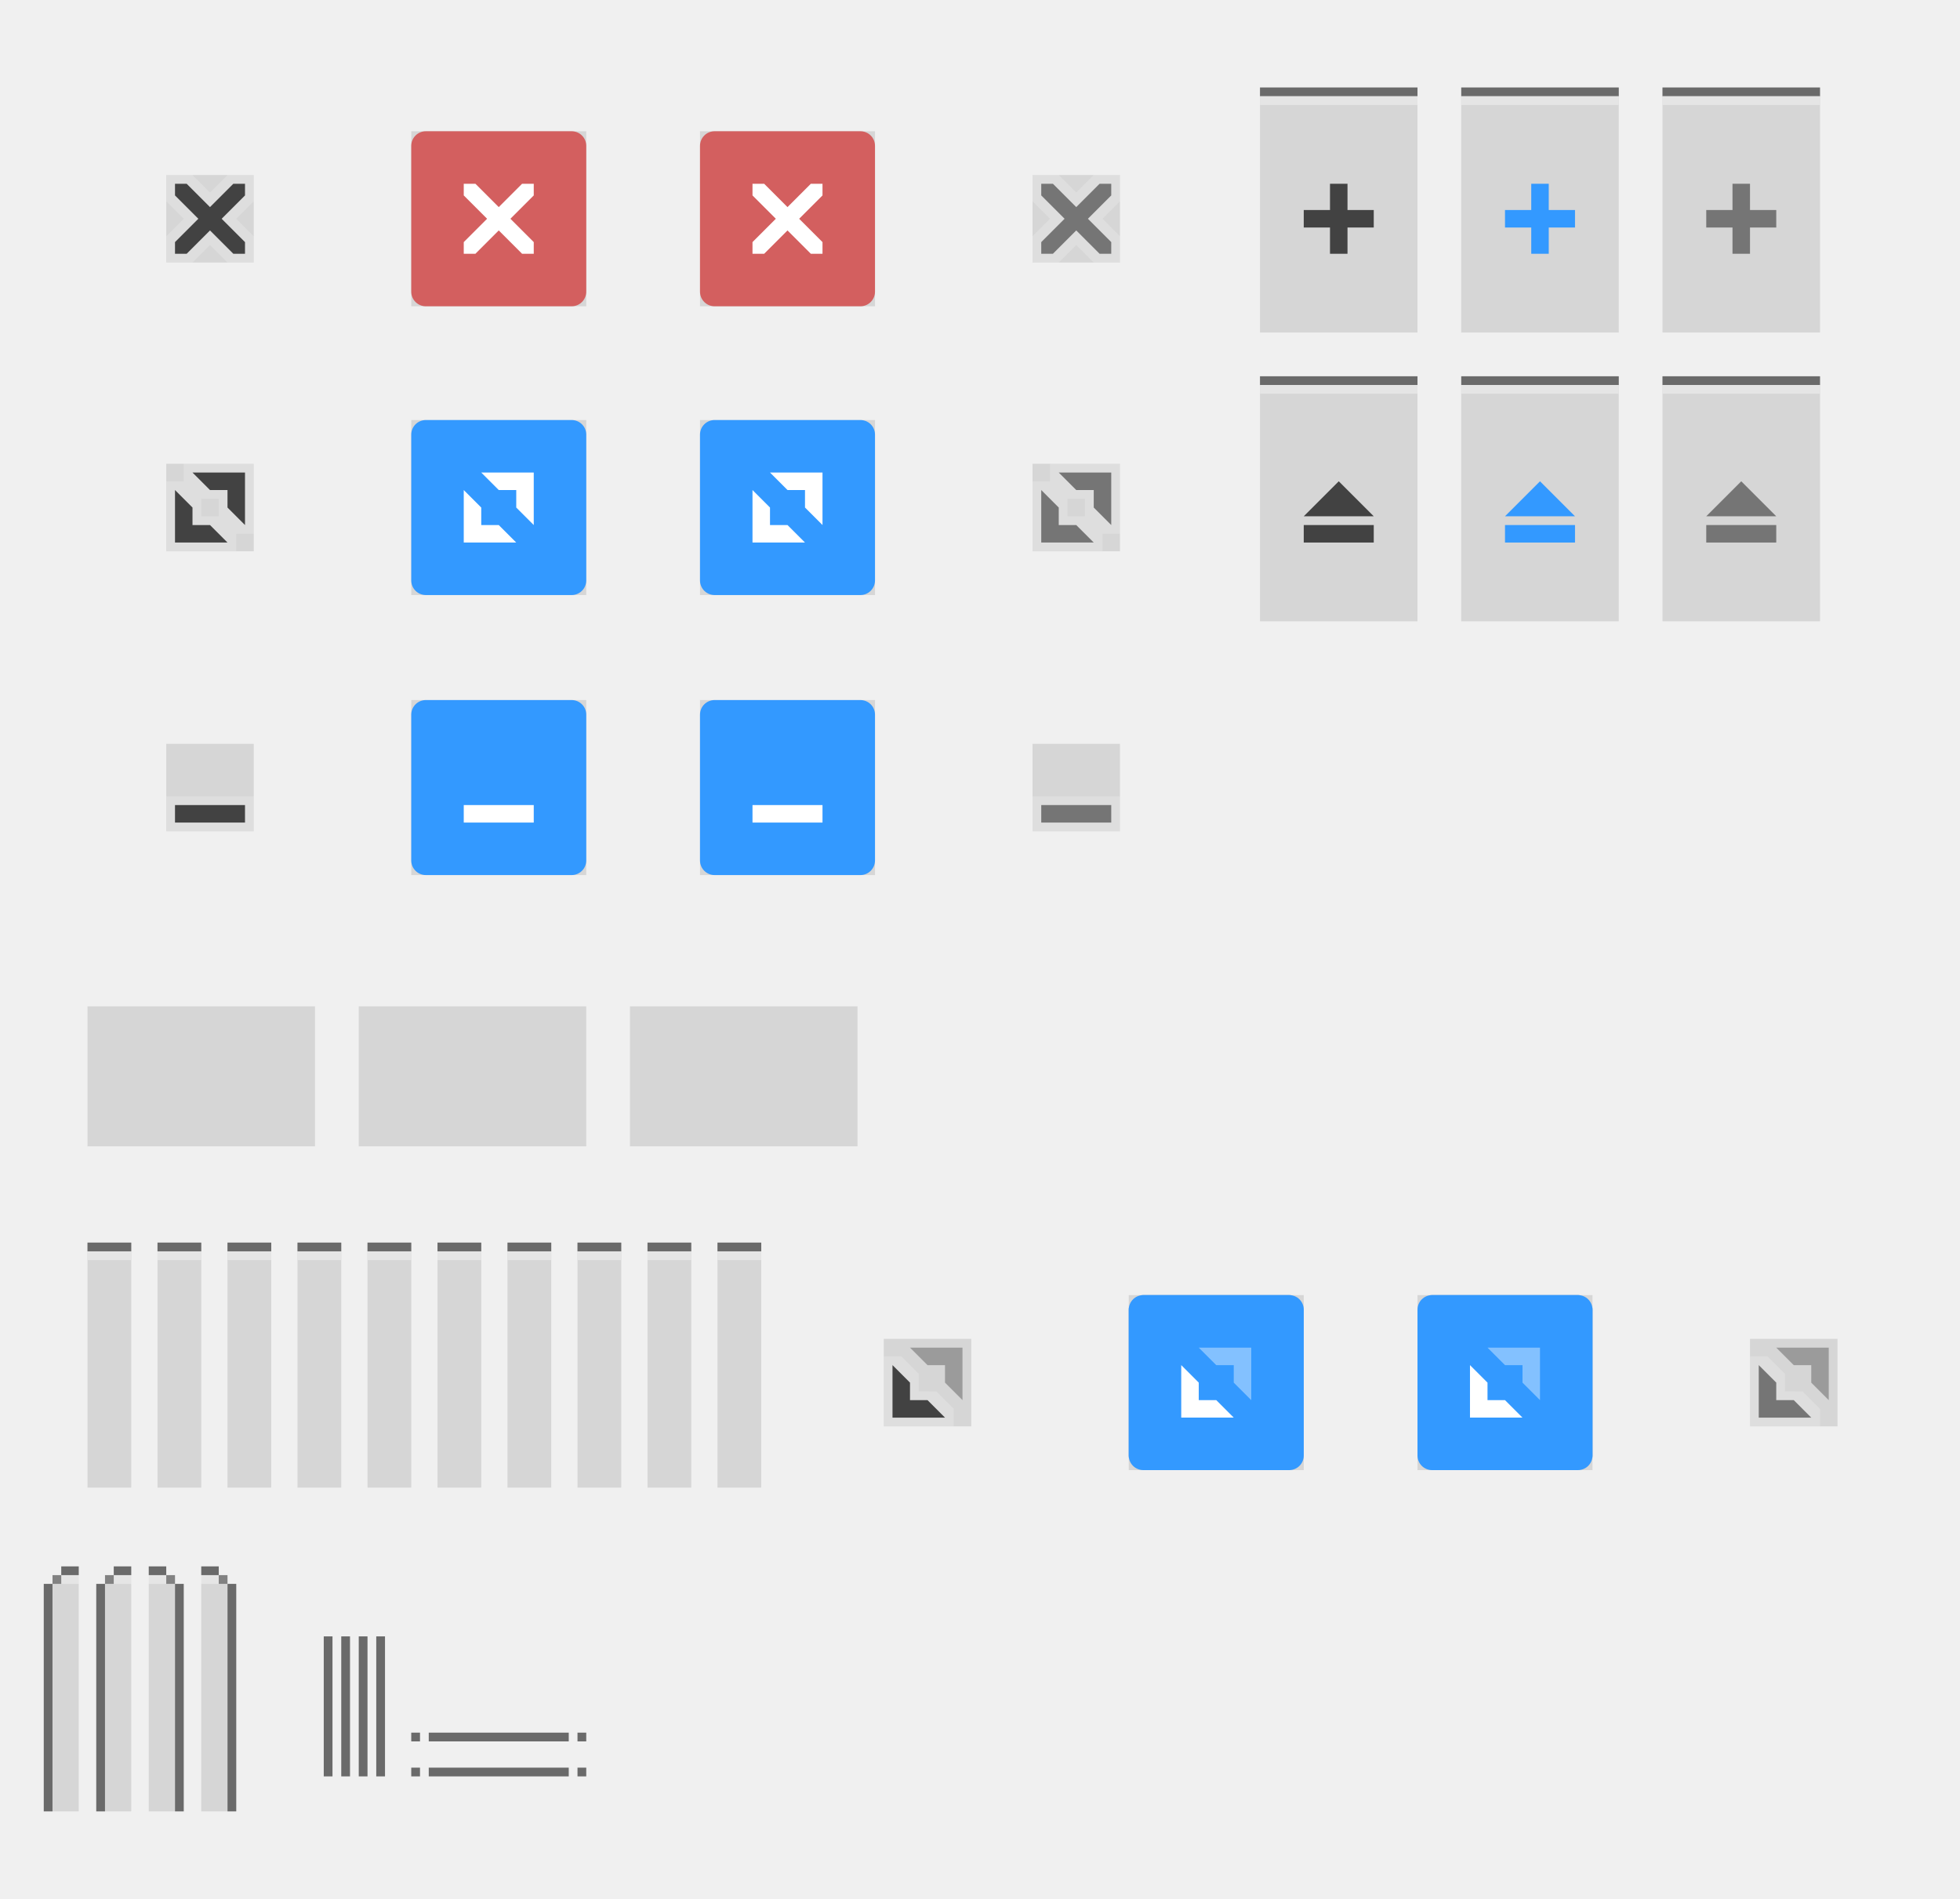
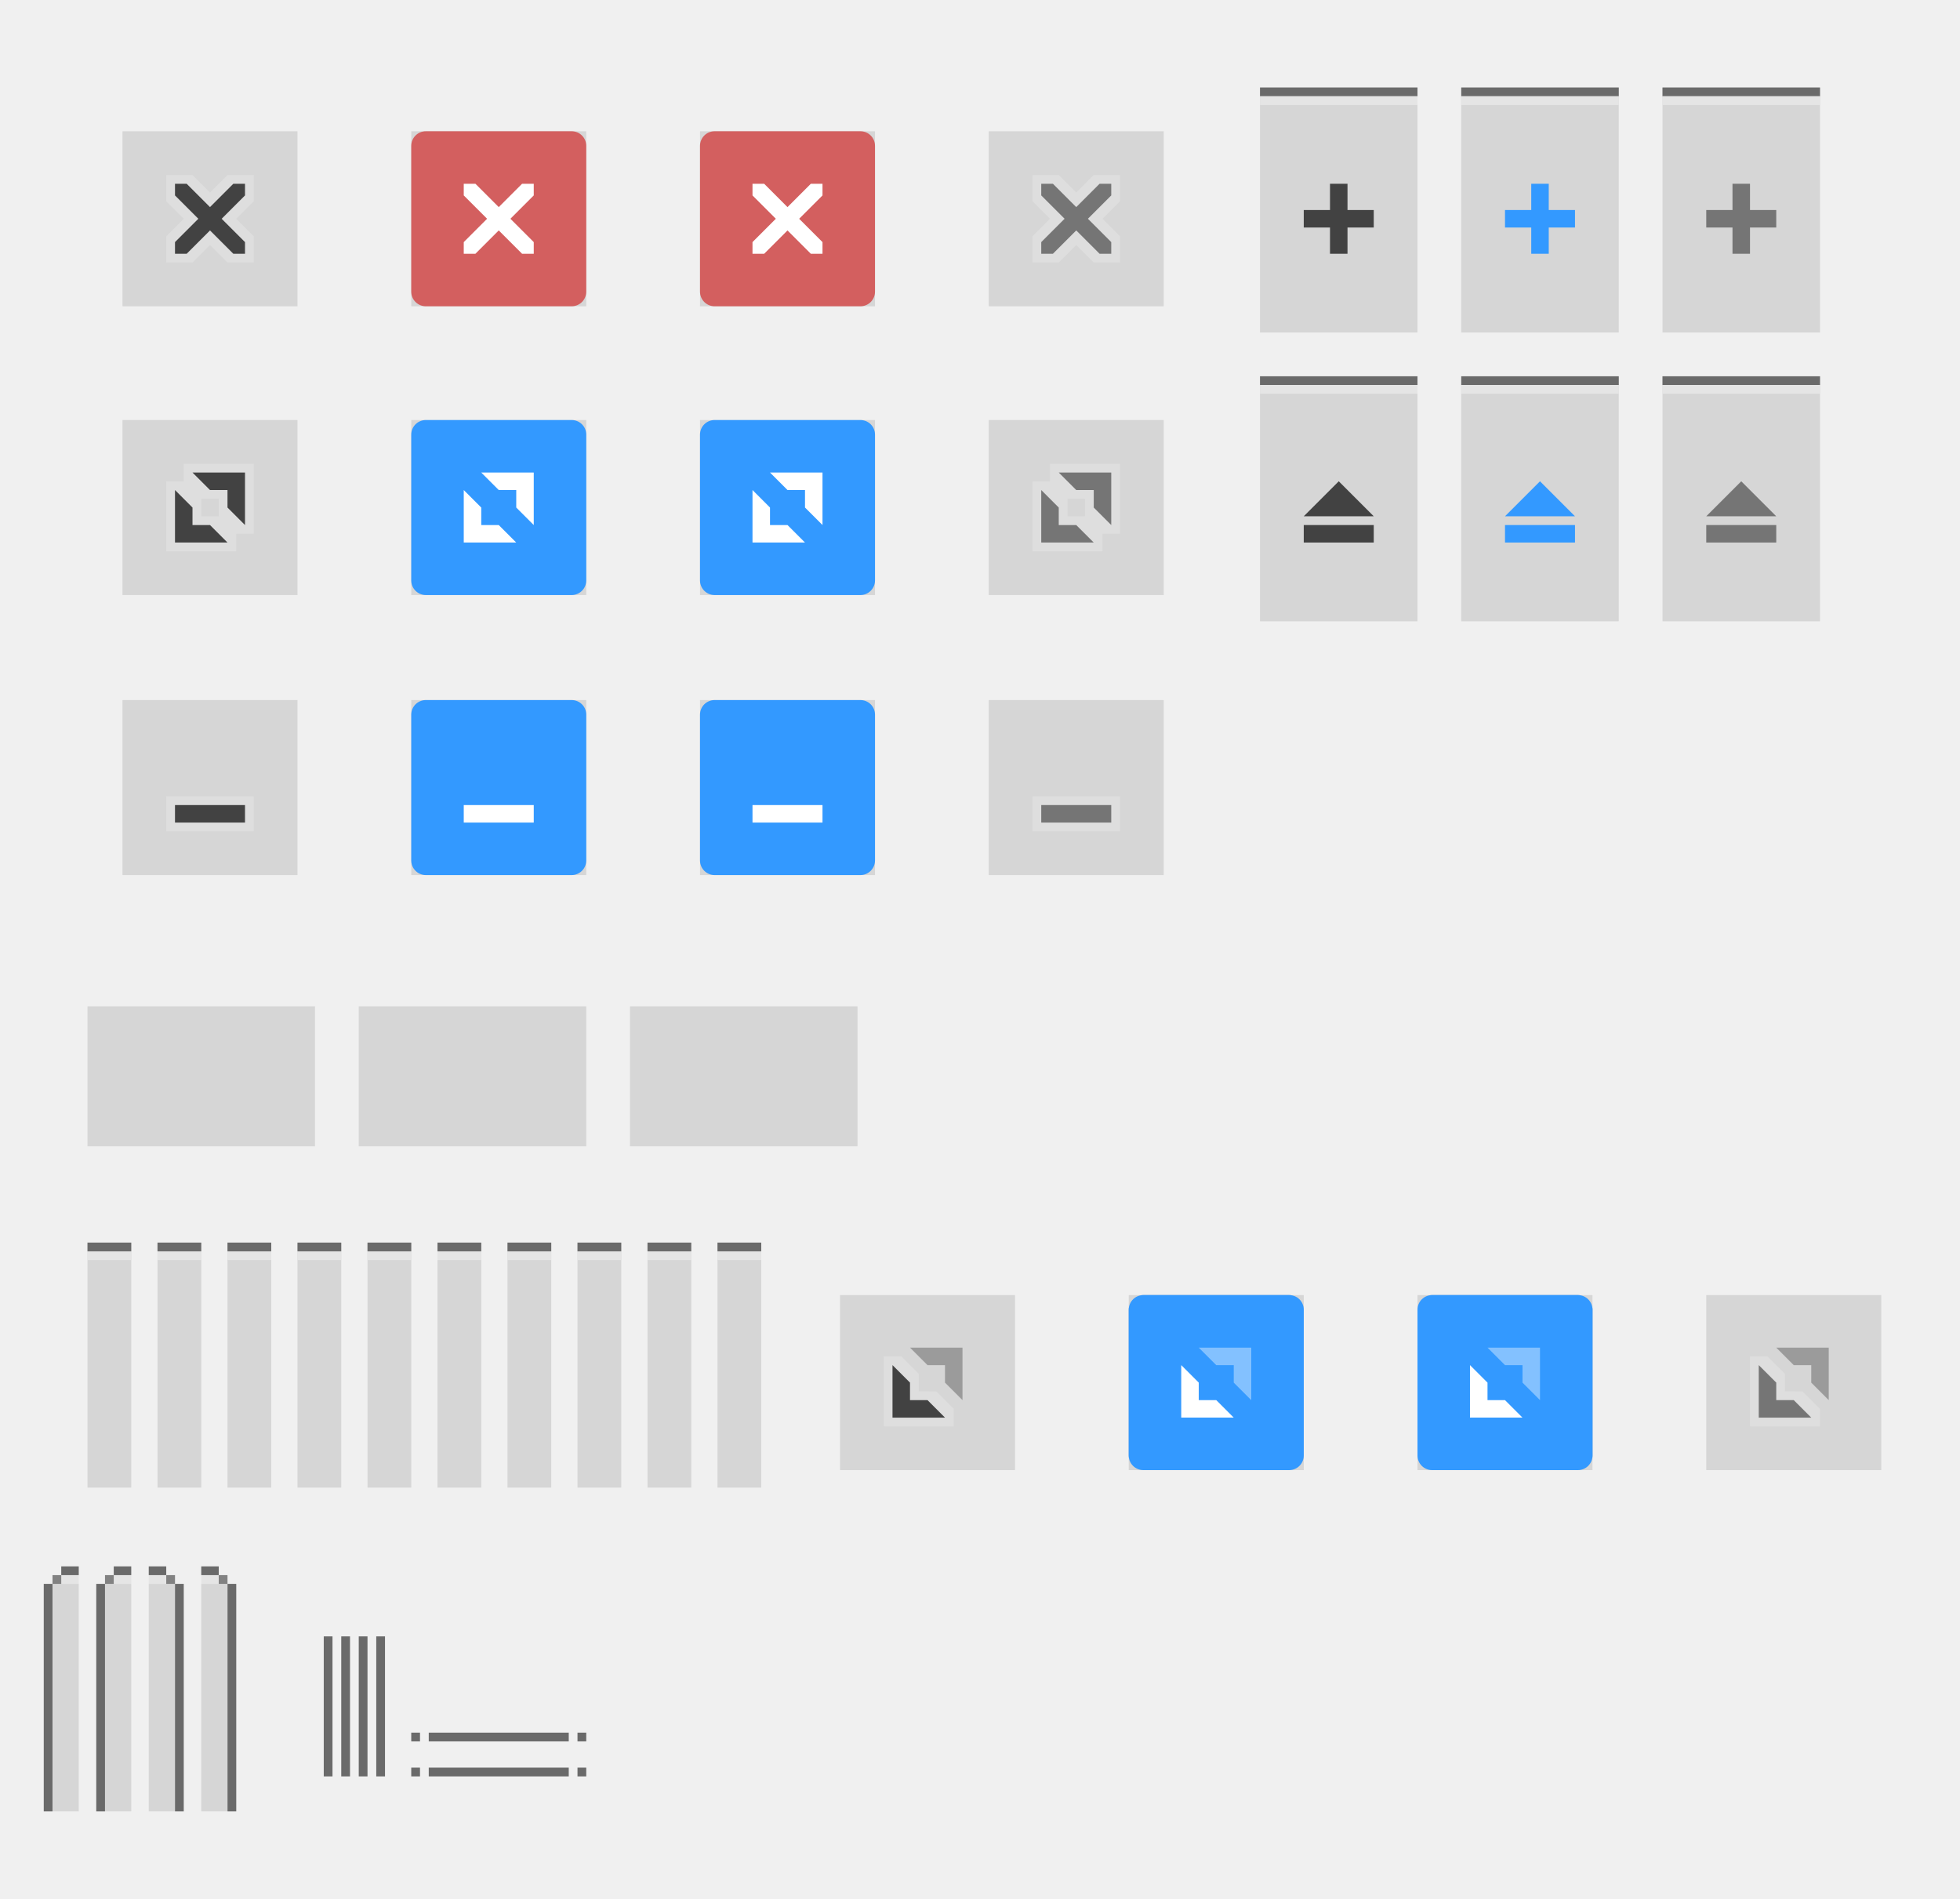
<svg xmlns="http://www.w3.org/2000/svg" xmlns:ns1="http://www.openswatchbook.org/uri/2009/osb" xmlns:xlink="http://www.w3.org/1999/xlink" width="224" height="217" viewBox="0 0 224 217" id="svg2" version="1.1">
  <defs id="defs4">
    <linearGradient id="selected_bg_color" ns1:paint="solid">
      <stop style="stop-color:#5294e2;stop-opacity:1;" offset="0" id="stop4407" />
    </linearGradient>
    <linearGradient id="selected_fg_color" ns1:paint="solid">
      <stop style="stop-color:#ffffffgit;stop-opacity:1;" offset="0" id="stop4402" />
    </linearGradient>
  </defs>
  <g id="layer1" transform="translate(5,-547.3622)">
    <rect style="opacity:1;fill:#d6d6d6;fill-opacity:1;stroke:none;stroke-width:1;stroke-linecap:butt;stroke-linejoin:round;stroke-miterlimit:4;stroke-dasharray:none;stroke-dashoffset:0;stroke-opacity:1" id="menu-active" width="26" height="16" x="5" y="662.362" />
    <use x="0" y="0" xlink:href="#menu-active" id="menu-inactive" transform="translate(62,-2.2617187e-5)" width="100%" height="100%" />
    <use x="0" y="0" xlink:href="#menu-active" id="menu-pressed" transform="translate(31,-2.2617187e-5)" width="100%" height="100%" />
    <rect style="opacity:1;fill:#6a6a6a;fill-opacity:1;stroke:none;stroke-width:1;stroke-linecap:butt;stroke-linejoin:round;stroke-miterlimit:4;stroke-dasharray:none;stroke-dashoffset:0;stroke-opacity:1" id="right-active" width="1" height="16" x="-37" y="734.362" transform="scale(-1,1)" />
    <rect style="opacity:1;fill:#6a6a6a;fill-opacity:1;stroke:none;stroke-width:1;stroke-linecap:butt;stroke-linejoin:round;stroke-miterlimit:4;stroke-dasharray:none;stroke-dashoffset:0;stroke-opacity:1" id="right-inactive" width="1" height="16" x="-39" y="734.362" transform="scale(-1,1)" />
    <rect style="opacity:1;fill:#6a6a6a;fill-opacity:1;stroke:none;stroke-width:0.577;stroke-linecap:butt;stroke-linejoin:round;stroke-miterlimit:4;stroke-dasharray:none;stroke-dashoffset:0;stroke-opacity:1" id="bottom-inactive" width="1" height="16" x="-750.362" y="-60" transform="matrix(0,-1,-1,0,0,0)" />
    <rect style="opacity:1;fill:#6a6a6a;fill-opacity:1;stroke:none;stroke-width:1;stroke-linecap:butt;stroke-linejoin:round;stroke-miterlimit:4;stroke-dasharray:none;stroke-dashoffset:0;stroke-opacity:1" id="left-active" width="1" height="16" x="-33" y="734.362" transform="scale(-1,1)" />
    <rect style="opacity:1;fill:#6a6a6a;fill-opacity:1;stroke:none;stroke-width:1;stroke-linecap:butt;stroke-linejoin:round;stroke-miterlimit:4;stroke-dasharray:none;stroke-dashoffset:0;stroke-opacity:1" id="left-inactive" width="1" height="16" x="-35" y="734.362" transform="scale(-1,1)" />
    <rect style="opacity:1;fill:#6a6a6a;fill-opacity:1;stroke:none;stroke-width:0.577;stroke-linecap:butt;stroke-linejoin:round;stroke-miterlimit:4;stroke-dasharray:none;stroke-dashoffset:0;stroke-opacity:1" id="bottom-active" width="1" height="16" x="-746.362" y="-60" transform="matrix(0,-1,-1,0,0,0)" />
    <rect style="opacity:1;fill:#6a6a6a;fill-opacity:1;stroke:none;stroke-width:1;stroke-miterlimit:4;stroke-dasharray:none;stroke-opacity:0.063" id="bottom-left-active" width="1" height="1" x="42" y="745.362" />
    <rect y="749.362" x="42" height="1" width="1" id="bottom-left-inactive" style="opacity:1;fill:#6a6a6a;fill-opacity:1;stroke:none;stroke-width:1;stroke-miterlimit:4;stroke-dasharray:none;stroke-opacity:0.063" />
    <rect y="745.362" x="61" height="1" width="1" id="bottom-right-active" style="opacity:1;fill:#6a6a6a;fill-opacity:1;stroke:none;stroke-width:1;stroke-miterlimit:4;stroke-dasharray:none;stroke-opacity:0.063" />
    <rect style="opacity:1;fill:#6a6a6a;fill-opacity:1;stroke:none;stroke-width:1;stroke-miterlimit:4;stroke-dasharray:none;stroke-opacity:0.063" id="bottom-right-inactive" width="1" height="1" x="61" y="749.362" />
    <g id="close-prelight">
      <rect style="opacity:1;fill:#d6d6d6;fill-opacity:0;stroke:none;stroke-width:1;stroke-linecap:butt;stroke-linejoin:round;stroke-miterlimit:4;stroke-dasharray:none;stroke-dashoffset:0;stroke-opacity:1" id="rect1072" width="28" height="28" x="38" y="557.362" />
      <rect y="562.362" x="42" height="20" width="20" id="rect1206" style="fill:#d6d6d6;fill-opacity:1" />
      <g transform="translate(-150,-197.9999)" id="g1080">
        <rect style="opacity:1;fill:#d35f5f;fill-opacity:1;stroke:none;stroke-width:1;stroke-miterlimit:4;stroke-dasharray:none;stroke-dashoffset:0;stroke-opacity:1" id="rect1076" width="20" height="20" x="192" y="760.362" ry="1.667" />
        <path style="fill:#ffffff;fill-opacity:1;stroke:none" d="m 198,766.362 v 1.333 l 2.667,2.667 L 198,773.029 v 1.333 h 1.333 L 202,771.695 l 2.667,2.667 H 206 v -1.333 L 203.333,770.362 206,767.695 v -1.333 h -1.333 L 202,769.029 l -2.667,-2.667 z" id="path1078" />
      </g>
    </g>
    <g id="close-active">
      <rect y="557.362" x="5" height="28" width="28" id="rect4138" style="opacity:1;fill:#d6d6d6;fill-opacity:0;stroke:none;stroke-width:1;stroke-linecap:butt;stroke-linejoin:round;stroke-miterlimit:4;stroke-dasharray:none;stroke-dashoffset:0;stroke-opacity:1" />
-       <rect y="567.362" x="14" height="10" width="10" id="rect1170" style="fill:#d6d6d6;fill-opacity:1" />
+       <rect y="562.362" x="9" height="20" width="20" id="rect1170" style="fill:#d6d6d6;fill-opacity:1" />
      <g id="titlebutton-close" transform="translate(-183,-198)">
        <rect ry="1.667" y="760.362" x="192" height="20" width="20" id="rect7128" style="opacity:1;fill:#3399ff;fill-opacity:0;stroke:none;stroke-width:1;stroke-miterlimit:4;stroke-dasharray:none;stroke-dashoffset:0;stroke-opacity:1" />
        <path style="fill:#ffffff;fill-opacity:0.196;fill-rule:evenodd;stroke:none;stroke-width:1px;stroke-linecap:butt;stroke-linejoin:miter;stroke-opacity:1" d="m 197,765.362 v 3 l 2,2 -2,2 v 3 h 3 l 2,-2 2,2 h 3 v -3 l -2,-2 2,-2 v -3 h -3 l -2,2 -2,-2 z" id="path4463" />
        <path id="path4359" d="m 198,766.362 v 1.333 l 2.667,2.667 L 198,773.029 v 1.333 h 1.333 L 202,771.695 l 2.667,2.667 H 206 v -1.333 L 203.333,770.362 206,767.695 v -1.333 h -1.333 L 202,769.029 l -2.667,-2.667 z" style="fill:#424242;fill-opacity:1;stroke:none" />
      </g>
    </g>
    <g id="maximize-active">
-       <rect y="600.362" x="14" height="10" width="10" id="rect1127" style="fill:#d6d6d6;fill-opacity:1" />
+       <rect y="595.362" x="9" height="20" width="20" id="rect1127" style="fill:#d6d6d6;fill-opacity:1" />
      <rect style="opacity:1;fill:#d6d6d6;fill-opacity:0;stroke:none;stroke-width:1;stroke-linecap:butt;stroke-linejoin:round;stroke-miterlimit:4;stroke-dasharray:none;stroke-dashoffset:0;stroke-opacity:1" id="rect6842" width="28" height="28" x="5" y="590.362" />
      <g id="titlebutton-maximize" transform="translate(-159,-164.9999)">
        <rect style="opacity:1;fill:#4a90d9;fill-opacity:0;stroke:none;stroke-width:1;stroke-miterlimit:4;stroke-dasharray:none;stroke-dashoffset:0;stroke-opacity:1" id="rect7132" width="20" height="20" x="168" y="760.362" ry="1.667" />
        <path style="fill:#ffffff;fill-opacity:0.196;fill-rule:evenodd;stroke:none;stroke-width:1px;stroke-linecap:butt;stroke-linejoin:miter;stroke-opacity:1" d="m 175,765.362 v 2 h -2 v 8 h 8 v -2 H 183 v -8 z m 2,4 h 2 v 2 h -2 z" id="path6131" />
        <path style="fill:#424242;fill-opacity:1;fill-rule:evenodd;stroke:none;stroke-width:1px;stroke-linecap:butt;stroke-linejoin:miter;stroke-opacity:1" d="m 176,766.362 2,2 h 2 v 2 l 2,2 v -6 z m -2,2 v 6 h 6 l -2,-2 h -2 v -2 z" id="path5239" />
      </g>
    </g>
    <g id="maximize-prelight">
      <rect y="590.362" x="38" height="28" width="28" id="rect1080" style="fill:#6a6a6a;fill-opacity:0" />
      <rect ry="2.841797e-05" y="595.362" x="42" height="20" width="20" id="rect1078" style="fill:#d6d6d6;fill-opacity:1" />
      <g id="titlebutton-maximize-hover" transform="translate(-126,-196.9999)">
        <rect ry="1.667" y="792.362" x="168" height="20" width="20" id="rect6161" style="opacity:1;fill:#3399ff;fill-opacity:1;stroke:none;stroke-width:1;stroke-miterlimit:4;stroke-dasharray:none;stroke-dashoffset:0;stroke-opacity:1" />
        <path id="path6153" d="m 176,798.362 2,2 h 2 v 2 l 2,2 v -6 z m -2,2 v 6 h 6 l -2,-2 h -2 v -2 z" style="fill:#ffffff;fill-opacity:1;fill-rule:evenodd;stroke:none;stroke-width:1px;stroke-linecap:butt;stroke-linejoin:miter;stroke-opacity:1" />
      </g>
    </g>
    <g id="hide-active">
      <rect style="opacity:1;fill:#d6d6d6;fill-opacity:0;stroke:none;stroke-width:1;stroke-linecap:butt;stroke-linejoin:round;stroke-miterlimit:4;stroke-dasharray:none;stroke-dashoffset:0;stroke-opacity:1" id="rect6948" width="28" height="28" x="5" y="622.362" />
-       <rect y="632.362" x="14" height="10" width="10" id="rect1074" style="fill:#d6d6d6;fill-opacity:1" />
+       <rect y="627.362" x="9" height="20" width="20" id="rect1074" style="fill:#d6d6d6;fill-opacity:1" />
      <g id="titlebutton-minimize" transform="translate(-135,-133)">
        <rect ry="1.667" y="760.362" x="144" height="20" width="20" id="rect7130" style="opacity:1;fill:#4a90d9;fill-opacity:0;stroke:none;stroke-width:1;stroke-miterlimit:4;stroke-dasharray:none;stroke-dashoffset:0;stroke-opacity:1" />
        <rect style="opacity:1;fill:#ffffff;fill-opacity:0.196;stroke:none;stroke-width:1;stroke-miterlimit:4;stroke-dasharray:none;stroke-dashoffset:0;stroke-opacity:1" id="rect4470" width="10" height="4" x="149" y="771.362" />
        <rect style="opacity:1;fill:#424242;fill-opacity:1;stroke:none;stroke-width:1;stroke-miterlimit:4;stroke-dasharray:none;stroke-dashoffset:0;stroke-opacity:1" id="rect4459" width="8" height="2" x="150" y="772.362" />
      </g>
    </g>
    <g id="hide-prelight">
      <rect style="opacity:1;fill:#d6d6d6;fill-opacity:0;stroke:none;stroke-width:1;stroke-linecap:butt;stroke-linejoin:round;stroke-miterlimit:4;stroke-dasharray:none;stroke-dashoffset:0;stroke-opacity:1" id="rect6973" width="28" height="28" x="38" y="622.362" />
      <rect y="627.362" x="42" height="20" width="20" id="rect1098" style="fill:#d6d6d6;fill-opacity:1" />
      <g id="titlebutton-minimize-hover" transform="translate(-102,-165)">
        <rect style="opacity:1;fill:#3399ff;fill-opacity:1;stroke:none;stroke-width:1;stroke-miterlimit:4;stroke-dasharray:none;stroke-dashoffset:0;stroke-opacity:1" id="rect6163" width="20" height="20" x="144" y="792.362" ry="1.667" />
        <rect y="804.362" x="150" height="2" width="8" id="rect6149" style="opacity:1;fill:#ffffff;fill-opacity:1;stroke:none;stroke-width:1;stroke-miterlimit:4;stroke-dasharray:none;stroke-dashoffset:0;stroke-opacity:1" />
      </g>
    </g>
    <g id="stick-active">
      <g id="g7303" transform="matrix(0.6428571,0,0,1,154.4286,-171)">
        <rect style="opacity:1;fill:#d6d6d6;fill-opacity:1;stroke:none;stroke-width:1;stroke-linecap:butt;stroke-linejoin:round;stroke-miterlimit:4;stroke-dasharray:none;stroke-dashoffset:0;stroke-opacity:1" id="rect7299" width="28" height="28" x="-24" y="728.362" />
        <rect style="opacity:1;fill:#6a6a6a;fill-opacity:1;stroke:none;stroke-width:1;stroke-linecap:butt;stroke-linejoin:round;stroke-miterlimit:4;stroke-dasharray:none;stroke-dashoffset:0;stroke-opacity:1" id="rect7301" width="28" height="1" x="-24" y="728.362" />
      </g>
      <g style="fill:#424242;fill-opacity:1" transform="translate(-4,3.99999)" id="g5140">
        <rect style="opacity:1;fill:#424242;fill-opacity:1;stroke:none;stroke-width:1;stroke-linecap:butt;stroke-linejoin:round;stroke-miterlimit:4;stroke-dasharray:none;stroke-dashoffset:0;stroke-opacity:1" id="rect5123" width="2" height="8" x="151" y="564.362" />
        <rect style="opacity:1;fill:#424242;fill-opacity:1;stroke:none;stroke-width:1;stroke-linecap:butt;stroke-linejoin:round;stroke-miterlimit:4;stroke-dasharray:none;stroke-dashoffset:0;stroke-opacity:1" id="rect5123-1" width="2" height="8" x="567.362" y="-156" transform="rotate(90)" />
      </g>
      <rect y="558.362" x="139" height="1" width="18" id="rect3061" style="fill:#e5e5e5;fill-opacity:1" />
    </g>
    <g id="stick-pressed">
      <g transform="matrix(0.6428571,0,0,1,177.4286,-171)" id="g7346">
        <rect y="728.362" x="-24" height="28" width="28" id="rect7342" style="opacity:1;fill:#d6d6d6;fill-opacity:1;stroke:none;stroke-width:1;stroke-linecap:butt;stroke-linejoin:round;stroke-miterlimit:4;stroke-dasharray:none;stroke-dashoffset:0;stroke-opacity:1" />
        <rect y="728.362" x="-24" height="1" width="28" id="rect7344" style="opacity:1;fill:#6a6a6a;fill-opacity:1;stroke:none;stroke-width:1;stroke-linecap:butt;stroke-linejoin:round;stroke-miterlimit:4;stroke-dasharray:none;stroke-dashoffset:0;stroke-opacity:1" />
      </g>
      <g style="fill:#4a90d9;fill-opacity:1" transform="translate(19,3.99999)" id="g5140-7">
        <rect style="opacity:1;fill:#3399ff;fill-opacity:1;stroke:none;stroke-width:1;stroke-linecap:butt;stroke-linejoin:round;stroke-miterlimit:4;stroke-dasharray:none;stroke-dashoffset:0;stroke-opacity:1" id="rect5123-7" width="2" height="8" x="151" y="564.362" />
        <rect style="opacity:1;fill:#3399ff;fill-opacity:1;stroke:none;stroke-width:1;stroke-linecap:butt;stroke-linejoin:round;stroke-miterlimit:4;stroke-dasharray:none;stroke-dashoffset:0;stroke-opacity:1" id="rect5123-1-1" width="2" height="8" x="567.362" y="-156" transform="rotate(90)" />
      </g>
      <rect y="558.362" x="162" height="1" width="18" id="rect3063" style="fill:#e5e5e5;fill-opacity:1" />
    </g>
    <g id="stick-inactive">
      <g transform="matrix(0.6428571,0,0,1,200.4286,-171)" id="g7352">
        <rect y="728.362" x="-24" height="28" width="28" id="rect7348" style="opacity:1;fill:#d6d6d6;fill-opacity:1;stroke:none;stroke-width:1;stroke-linecap:butt;stroke-linejoin:round;stroke-miterlimit:4;stroke-dasharray:none;stroke-dashoffset:0;stroke-opacity:1" />
        <rect y="728.362" x="-24" height="1" width="28" id="rect7350" style="opacity:1;fill:#6a6a6a;fill-opacity:1;stroke:none;stroke-width:1;stroke-linecap:butt;stroke-linejoin:round;stroke-miterlimit:4;stroke-dasharray:none;stroke-dashoffset:0;stroke-opacity:1" />
      </g>
      <g style="fill:#757575;fill-opacity:1" transform="translate(42,3.99999)" id="g5140-1">
        <rect style="opacity:1;fill:#757575;fill-opacity:1;stroke:none;stroke-width:1;stroke-linecap:butt;stroke-linejoin:round;stroke-miterlimit:4;stroke-dasharray:none;stroke-dashoffset:0;stroke-opacity:1" id="rect5123-5" width="2" height="8" x="151" y="564.362" />
        <rect style="opacity:1;fill:#757575;fill-opacity:1;stroke:none;stroke-width:1;stroke-linecap:butt;stroke-linejoin:round;stroke-miterlimit:4;stroke-dasharray:none;stroke-dashoffset:0;stroke-opacity:1" id="rect5123-1-9" width="2" height="8" x="567.362" y="-156" transform="rotate(90)" />
      </g>
      <rect y="558.362" x="185" height="1" width="18" id="rect3065" style="fill:#e5e5e5;fill-opacity:1" />
    </g>
    <g id="shade-active">
      <g id="g7454" transform="matrix(0.6428571,0,0,1,154.4286,-138)">
        <rect style="opacity:1;fill:#d6d6d6;fill-opacity:1;stroke:none;stroke-width:1;stroke-linecap:butt;stroke-linejoin:round;stroke-miterlimit:4;stroke-dasharray:none;stroke-dashoffset:0;stroke-opacity:1" id="rect7450" width="28" height="28" x="-24" y="728.362" />
        <rect style="opacity:1;fill:#6a6a6a;fill-opacity:1;stroke:none;stroke-width:1;stroke-linecap:butt;stroke-linejoin:round;stroke-miterlimit:4;stroke-dasharray:none;stroke-dashoffset:0;stroke-opacity:1" id="rect7452" width="28" height="1" x="-24" y="728.362" />
      </g>
      <g style="fill:#424242;fill-opacity:1" transform="translate(-6.000004,-3.2617187e-5)" id="g5193">
        <rect transform="rotate(90)" y="-158" x="607.362" height="8" width="2" id="rect5123-1-7" style="opacity:1;fill:#424242;fill-opacity:1;stroke:none;stroke-width:1;stroke-linecap:butt;stroke-linejoin:round;stroke-miterlimit:4;stroke-dasharray:none;stroke-dashoffset:0;stroke-opacity:1" />
        <path style="opacity:1;fill:#424242;fill-opacity:1;stroke:none;stroke-width:1;stroke-linecap:butt;stroke-linejoin:round;stroke-miterlimit:4;stroke-dasharray:none;stroke-dashoffset:0;stroke-opacity:1" d="m 154,602.362 4,4 h -8 z" id="rect5190" />
      </g>
      <rect y="591.362" x="139" height="1" width="18" id="rect3067" style="fill:#e5e5e5;fill-opacity:1" />
    </g>
    <g id="shade-pressed">
      <g transform="matrix(0.6428571,0,0,1,177.4286,-138)" id="g7474">
        <rect y="728.362" x="-24" height="28" width="28" id="rect7470" style="opacity:1;fill:#d6d6d6;fill-opacity:1;stroke:none;stroke-width:1;stroke-linecap:butt;stroke-linejoin:round;stroke-miterlimit:4;stroke-dasharray:none;stroke-dashoffset:0;stroke-opacity:1" />
        <rect y="728.362" x="-24" height="1" width="28" id="rect7472" style="opacity:1;fill:#6a6a6a;fill-opacity:1;stroke:none;stroke-width:1;stroke-linecap:butt;stroke-linejoin:round;stroke-miterlimit:4;stroke-dasharray:none;stroke-dashoffset:0;stroke-opacity:1" />
      </g>
      <g style="fill:#4a90d9;fill-opacity:1" transform="translate(17,-3.2617187e-5)" id="g5193-7">
        <rect transform="rotate(90)" y="-158" x="607.362" height="8" width="2" id="rect5123-1-7-6" style="opacity:1;fill:#3399ff;fill-opacity:1;stroke:none;stroke-width:1;stroke-linecap:butt;stroke-linejoin:round;stroke-miterlimit:4;stroke-dasharray:none;stroke-dashoffset:0;stroke-opacity:1" />
        <path style="opacity:1;fill:#3399ff;fill-opacity:1;stroke:none;stroke-width:1;stroke-linecap:butt;stroke-linejoin:round;stroke-miterlimit:4;stroke-dasharray:none;stroke-dashoffset:0;stroke-opacity:1" d="m 154,602.362 4,4 h -8 z" id="rect5190-7" />
      </g>
      <rect y="591.362" x="162" height="1" width="18" id="rect3069" style="fill:#e5e5e5;fill-opacity:1" />
    </g>
    <g id="shade-inactive">
      <g transform="matrix(0.6428571,0,0,1,200.4286,-138)" id="g7480">
        <rect y="728.362" x="-24" height="28" width="28" id="rect7476" style="opacity:1;fill:#d6d6d6;fill-opacity:1;stroke:none;stroke-width:1;stroke-linecap:butt;stroke-linejoin:round;stroke-miterlimit:4;stroke-dasharray:none;stroke-dashoffset:0;stroke-opacity:1" />
        <rect y="728.362" x="-24" height="1" width="28" id="rect7478" style="opacity:1;fill:#6a6a6a;fill-opacity:1;stroke:none;stroke-width:1;stroke-linecap:butt;stroke-linejoin:round;stroke-miterlimit:4;stroke-dasharray:none;stroke-dashoffset:0;stroke-opacity:1" />
      </g>
      <g style="fill:#757575;fill-opacity:1" transform="translate(40,-3.2617187e-5)" id="g5193-3">
        <rect transform="rotate(90)" y="-158" x="607.362" height="8" width="2" id="rect5123-1-7-65" style="opacity:1;fill:#757575;fill-opacity:1;stroke:none;stroke-width:1;stroke-linecap:butt;stroke-linejoin:round;stroke-miterlimit:4;stroke-dasharray:none;stroke-dashoffset:0;stroke-opacity:1" />
        <path style="opacity:1;fill:#757575;fill-opacity:1;stroke:none;stroke-width:1;stroke-linecap:butt;stroke-linejoin:round;stroke-miterlimit:4;stroke-dasharray:none;stroke-dashoffset:0;stroke-opacity:1" d="m 154,602.362 4,4 h -8 z" id="rect5190-6" />
      </g>
      <rect y="591.362" x="185" height="1" width="18" id="rect3071" style="fill:#e5e5e5;fill-opacity:1" />
    </g>
    <g id="maximize-toggled-active">
      <rect y="690.362" x="87" height="28" width="28" id="rect990" style="opacity:1;fill:#d6d6d6;fill-opacity:0;stroke:none;stroke-width:1;stroke-linecap:butt;stroke-linejoin:round;stroke-miterlimit:4;stroke-dasharray:none;stroke-dashoffset:0;stroke-opacity:1" />
-       <rect y="700.362" x="96" height="10" width="10" id="rect1146" style="fill:#d6d6d6;fill-opacity:1" />
+       <rect y="695.362" x="91" height="20" width="20" id="rect1146" style="fill:#d6d6d6;fill-opacity:1" />
      <g id="titlebutton-unmaximize" transform="matrix(3.779528,0,0,3.779528,67,-303.1575)">
        <rect ry="0.441" y="264.192" x="6.35" height="5.292" width="5.292" id="rect1099" style="opacity:1;fill:#4a90d9;fill-opacity:0;stroke:none;stroke-width:0.265;stroke-miterlimit:4;stroke-dasharray:none;stroke-dashoffset:0;stroke-opacity:1" />
        <path id="path1101" d="m 9.26,267.102 -1.058,-1.058 -0.529,-5e-5 v 2.117 h 2.117 l 7.9e-6,-0.529 -0.529,-0.529 H 8.731 Z m -1.058,-1.058 1.058,1.058 H 8.731 v -0.529 z" style="fill:#ffffff;fill-opacity:0.196;fill-rule:evenodd;stroke:none;stroke-width:0.265px;stroke-linecap:butt;stroke-linejoin:miter;stroke-opacity:1" />
        <path style="fill:#424242;fill-opacity:1;fill-rule:evenodd;stroke:none;stroke-width:1px;stroke-linecap:butt;stroke-linejoin:miter;stroke-opacity:1" d="m 30,54 v 6 h 6 l -2,-2 h -2 v -2 z" transform="matrix(0.2645833,0,0,0.2645833,0,252.0208)" id="path1103" />
        <path id="path1130" d="m 10.054,267.367 v -1.587 H 8.467 l 0.529,0.529 h 0.529 v 0.529 z" style="fill:#424242;fill-opacity:0.392;fill-rule:evenodd;stroke:none;stroke-width:0.265px;stroke-linecap:butt;stroke-linejoin:miter;stroke-opacity:1" />
      </g>
    </g>
    <g id="maximize-toggled-prelight">
      <rect style="opacity:1;fill:#d6d6d6;fill-opacity:0;stroke:none;stroke-width:1;stroke-linecap:butt;stroke-linejoin:round;stroke-miterlimit:4;stroke-dasharray:none;stroke-dashoffset:0;stroke-opacity:1" id="rect1018" width="28" height="28" x="120" y="690.362" />
      <g transform="translate(-43.99999,-96.99993)" id="g1026">
        <rect style="opacity:1;fill:#4a90d9;fill-opacity:1;stroke:none;stroke-width:1;stroke-miterlimit:4;stroke-dasharray:none;stroke-dashoffset:0;stroke-opacity:1" id="rect1022" width="20" height="20" x="168" y="792.362" ry="1.667" />
        <path style="fill:#ffffff;fill-opacity:1;fill-rule:evenodd;stroke:none;stroke-width:1px;stroke-linecap:butt;stroke-linejoin:miter;stroke-opacity:1" d="m 176,798.362 2,2 h 2 v 2 l 2,2 v -6 z m -2,2 v 6 h 6 l -2,-2 h -2 v -2 z" id="path1024" />
      </g>
      <rect y="695.362" x="124" height="20" width="20" id="rect1181" style="fill:#d6d6d6;fill-opacity:1" />
      <g id="titlebutton-unmaximize-hover" transform="matrix(3.779528,0,0,3.779528,100,-325.1576)">
        <rect style="opacity:1;fill:#3399ff;fill-opacity:1;stroke:none;stroke-width:0.265;stroke-miterlimit:4;stroke-dasharray:none;stroke-dashoffset:0;stroke-opacity:1" id="brainfart" width="5.292" height="5.292" x="6.35" y="270.012" ry="0.441" />
        <path id="path1134" d="m 7.937,272.129 v 1.587 h 1.587 L 8.996,273.188 H 8.467 v -0.529 z" style="fill:#ffffff;fill-opacity:1;fill-rule:evenodd;stroke:none;stroke-width:0.265px;stroke-linecap:butt;stroke-linejoin:miter;stroke-opacity:1" />
        <path style="fill:#ffffff;fill-opacity:0.392;fill-rule:evenodd;stroke:none;stroke-width:0.265px;stroke-linecap:butt;stroke-linejoin:miter;stroke-opacity:1" d="m 10.054,273.188 v -1.587 H 8.467 l 0.529,0.529 h 0.529 v 0.529 z" id="path1136" />
      </g>
    </g>
    <g id="title-1-active">
      <rect y="689.362" x="5" height="28" width="5" id="rect7153" style="opacity:1;fill:#d6d6d6;fill-opacity:1;stroke:none;stroke-width:0.423;stroke-linecap:butt;stroke-linejoin:round;stroke-miterlimit:4;stroke-dasharray:none;stroke-dashoffset:0;stroke-opacity:1" />
      <rect y="689.362" x="5" height="1" width="5" id="rect7155" style="opacity:1;fill:#6a6a6a;fill-opacity:1;stroke:none;stroke-width:0.423;stroke-linecap:butt;stroke-linejoin:round;stroke-miterlimit:4;stroke-dasharray:none;stroke-dashoffset:0;stroke-opacity:1" />
      <rect y="690.362" x="5" height="1" width="5" id="rect3262" style="fill:#e5e5e5;fill-opacity:1" />
    </g>
    <g id="title-2-active">
      <rect style="opacity:1;fill:#d6d6d6;fill-opacity:1;stroke:none;stroke-width:0.423;stroke-linecap:butt;stroke-linejoin:round;stroke-miterlimit:4;stroke-dasharray:none;stroke-dashoffset:0;stroke-opacity:1" id="rect7213" width="5" height="28" x="13" y="689.362" />
      <rect style="opacity:1;fill:#6a6a6a;fill-opacity:1;stroke:none;stroke-width:0.423;stroke-linecap:butt;stroke-linejoin:round;stroke-miterlimit:4;stroke-dasharray:none;stroke-dashoffset:0;stroke-opacity:1" id="rect7215" width="5" height="1" x="13" y="689.362" />
      <rect y="690.362" x="13" height="1" width="5" id="rect3264" style="fill:#e5e5e5;fill-opacity:1" />
    </g>
    <g id="title-3-active">
      <rect y="689.362" x="21" height="28" width="5" id="rect7219" style="opacity:1;fill:#d6d6d6;fill-opacity:1;stroke:none;stroke-width:0.423;stroke-linecap:butt;stroke-linejoin:round;stroke-miterlimit:4;stroke-dasharray:none;stroke-dashoffset:0;stroke-opacity:1" />
      <rect y="689.362" x="21" height="1" width="5" id="rect7221" style="opacity:1;fill:#6a6a6a;fill-opacity:1;stroke:none;stroke-width:0.423;stroke-linecap:butt;stroke-linejoin:round;stroke-miterlimit:4;stroke-dasharray:none;stroke-dashoffset:0;stroke-opacity:1" />
      <rect y="690.362" x="21" height="1" width="5" id="rect3266" style="fill:#e5e5e5;fill-opacity:1" />
    </g>
    <g id="title-4-active">
      <rect style="opacity:1;fill:#d6d6d6;fill-opacity:1;stroke:none;stroke-width:0.423;stroke-linecap:butt;stroke-linejoin:round;stroke-miterlimit:4;stroke-dasharray:none;stroke-dashoffset:0;stroke-opacity:1" id="rect7225" width="5" height="28" x="29" y="689.362" />
      <rect style="opacity:1;fill:#6a6a6a;fill-opacity:1;stroke:none;stroke-width:0.423;stroke-linecap:butt;stroke-linejoin:round;stroke-miterlimit:4;stroke-dasharray:none;stroke-dashoffset:0;stroke-opacity:1" id="rect7227" width="5" height="1" x="29" y="689.362" />
      <rect y="690.362" x="29" height="1" width="5" id="rect3268" style="fill:#e5e5e5;fill-opacity:1" />
    </g>
    <g id="title-5-active">
      <rect y="689.362" x="37" height="28" width="5" id="rect7231" style="opacity:1;fill:#d6d6d6;fill-opacity:1;stroke:none;stroke-width:0.423;stroke-linecap:butt;stroke-linejoin:round;stroke-miterlimit:4;stroke-dasharray:none;stroke-dashoffset:0;stroke-opacity:1" />
      <rect y="689.362" x="37" height="1" width="5" id="rect7233" style="opacity:1;fill:#6a6a6a;fill-opacity:1;stroke:none;stroke-width:0.423;stroke-linecap:butt;stroke-linejoin:round;stroke-miterlimit:4;stroke-dasharray:none;stroke-dashoffset:0;stroke-opacity:1" />
      <rect y="690.362" x="37" height="1" width="5" id="rect3270" style="fill:#e5e5e5;fill-opacity:1" />
    </g>
    <g id="title-1-inactive">
      <rect style="opacity:1;fill:#d6d6d6;fill-opacity:1;stroke:none;stroke-width:0.423;stroke-linecap:butt;stroke-linejoin:round;stroke-miterlimit:4;stroke-dasharray:none;stroke-dashoffset:0;stroke-opacity:1" id="rect7237" width="5" height="28" x="45" y="689.362" />
      <rect style="opacity:1;fill:#6a6a6a;fill-opacity:1;stroke:none;stroke-width:0.423;stroke-linecap:butt;stroke-linejoin:round;stroke-miterlimit:4;stroke-dasharray:none;stroke-dashoffset:0;stroke-opacity:1" id="rect7239" width="5" height="1" x="45" y="689.362" />
      <rect y="690.362" x="45" height="1" width="5" id="rect3272" style="fill:#e5e5e5;fill-opacity:1" />
    </g>
    <g id="title-2-inactive">
      <rect y="689.362" x="53" height="28" width="5" id="sdfg" style="opacity:1;fill:#d6d6d6;fill-opacity:1;stroke:none;stroke-width:0.423;stroke-linecap:butt;stroke-linejoin:round;stroke-miterlimit:4;stroke-dasharray:none;stroke-dashoffset:0;stroke-opacity:1" />
      <rect y="689.362" x="53" height="1" width="5" id="rect7245" style="opacity:1;fill:#6a6a6a;fill-opacity:1;stroke:none;stroke-width:0.423;stroke-linecap:butt;stroke-linejoin:round;stroke-miterlimit:4;stroke-dasharray:none;stroke-dashoffset:0;stroke-opacity:1" />
      <rect y="690.362" x="53" height="1" width="5" id="rect3274" style="fill:#e5e5e5;fill-opacity:1" />
    </g>
    <g id="title-3-inactive">
      <rect style="opacity:1;fill:#d6d6d6;fill-opacity:1;stroke:none;stroke-width:0.423;stroke-linecap:butt;stroke-linejoin:round;stroke-miterlimit:4;stroke-dasharray:none;stroke-dashoffset:0;stroke-opacity:1" id="rect7249" width="5" height="28" x="61" y="689.362" />
      <rect style="opacity:1;fill:#6a6a6a;fill-opacity:1;stroke:none;stroke-width:0.423;stroke-linecap:butt;stroke-linejoin:round;stroke-miterlimit:4;stroke-dasharray:none;stroke-dashoffset:0;stroke-opacity:1" id="rect7251" width="5" height="1" x="61" y="689.362" />
      <rect y="690.362" x="61" height="1" width="5" id="rect3276" style="fill:#e5e5e5;fill-opacity:1" />
    </g>
    <g id="title-4-inactive">
      <rect y="689.362" x="69" height="28" width="5" id="rect7255" style="opacity:1;fill:#d6d6d6;fill-opacity:1;stroke:none;stroke-width:0.423;stroke-linecap:butt;stroke-linejoin:round;stroke-miterlimit:4;stroke-dasharray:none;stroke-dashoffset:0;stroke-opacity:1" />
      <rect y="689.362" x="69" height="1" width="5" id="rect7257" style="opacity:1;fill:#6a6a6a;fill-opacity:1;stroke:none;stroke-width:0.423;stroke-linecap:butt;stroke-linejoin:round;stroke-miterlimit:4;stroke-dasharray:none;stroke-dashoffset:0;stroke-opacity:1" />
      <rect y="690.362" x="69" height="1" width="5" id="rect3278" style="fill:#e5e5e5;fill-opacity:1" />
    </g>
    <g id="title-5-inactive">
      <rect style="opacity:1;fill:#d6d6d6;fill-opacity:1;stroke:none;stroke-width:0.423;stroke-linecap:butt;stroke-linejoin:round;stroke-miterlimit:4;stroke-dasharray:none;stroke-dashoffset:0;stroke-opacity:1" id="rect7261" width="5" height="28" x="77" y="689.362" />
      <rect style="opacity:1;fill:#6a6a6a;fill-opacity:1;stroke:none;stroke-width:0.423;stroke-linecap:butt;stroke-linejoin:round;stroke-miterlimit:4;stroke-dasharray:none;stroke-dashoffset:0;stroke-opacity:1" id="rect7263" width="5" height="1" x="77" y="689.362" />
      <rect y="690.362" x="77" height="1" width="5" id="rect3280" style="fill:#e5e5e5;fill-opacity:1" />
    </g>
    <g id="top-right-active" transform="translate(12)">
      <rect y="728.362" x="0" height="26" width="3" id="rect4007" style="fill:#d6d6d6;fill-opacity:1;stroke-width:1.041" />
      <rect y="727.362" x="0" height="1" width="2" id="rect4009" style="fill:#e5e5e5;fill-opacity:1" />
      <rect y="727.362" x="2" height="1" width="1" id="rect4011" style="fill:#828282;fill-opacity:1" />
      <rect y="726.362" x="0" height="1" width="2" id="rect4013" style="fill:#6a6a6a;fill-opacity:1" />
      <rect y="728.362" x="3" height="26" width="1" id="rect4015" style="fill:#6a6a6a;fill-opacity:1;stroke-width:1.041" />
    </g>
    <g transform="translate(18)" id="top-right-inactive">
      <rect style="fill:#d6d6d6;fill-opacity:1;stroke-width:1.041" id="rect4036" width="3" height="26" x="0" y="728.362" />
      <rect style="fill:#e5e5e5;fill-opacity:1" id="rect4038" width="2" height="1" x="0" y="727.362" />
      <rect style="fill:#828282;fill-opacity:1" id="rect4040" width="1" height="1" x="2" y="727.362" />
      <rect style="fill:#6a6a6a;fill-opacity:1" id="rect4042" width="2" height="1" x="0" y="726.362" />
      <rect style="fill:#6a6a6a;fill-opacity:1;stroke-width:1.041" id="rect4044" width="1" height="26" x="3" y="728.362" />
    </g>
    <g transform="matrix(-1,0,0,1,10,0)" id="top-left-inactive">
      <rect style="fill:#d6d6d6;fill-opacity:1;stroke-width:1.041" id="rect4048" width="3" height="26" x="0" y="728.362" />
      <rect style="fill:#e5e5e5;fill-opacity:1" id="rect4050" width="2" height="1" x="0" y="727.362" />
      <rect style="fill:#828282;fill-opacity:1" id="rect4052" width="1" height="1" x="2" y="727.362" />
      <rect style="fill:#6a6a6a;fill-opacity:1" id="rect4054" width="2" height="1" x="0" y="726.362" />
      <rect style="fill:#6a6a6a;fill-opacity:1;stroke-width:1.041" id="rect4056" width="1" height="26" x="3" y="728.362" />
    </g>
    <g id="top-left-active" transform="matrix(-1,0,0,1,4,0)">
      <rect y="728.362" x="0" height="26" width="3" id="rect4060" style="fill:#d6d6d6;fill-opacity:1;stroke-width:1.041" />
      <rect y="727.362" x="0" height="1" width="2" id="rect4062" style="fill:#e5e5e5;fill-opacity:1" />
      <rect y="727.362" x="2" height="1" width="1" id="rect4064" style="fill:#828282;fill-opacity:1" />
      <rect y="726.362" x="0" height="1" width="2" id="rect4066" style="fill:#6a6a6a;fill-opacity:1" />
      <rect y="728.362" x="3" height="26" width="1" id="rect4068" style="fill:#6a6a6a;fill-opacity:1;stroke-width:1.041" />
    </g>
    <g id="maximize-pressed" transform="translate(33)">
      <rect style="fill:#6a6a6a;fill-opacity:0" id="rect1137" width="28" height="28" x="38" y="590.362" />
      <rect style="fill:#d6d6d6;fill-opacity:1" id="rect1139" width="20" height="20" x="42" y="595.362" ry="2.841797e-05" />
      <g transform="translate(-126,-196.9999)" id="g1145">
        <rect style="opacity:1;fill:#3399ff;fill-opacity:1;stroke:none;stroke-width:1;stroke-miterlimit:4;stroke-dasharray:none;stroke-dashoffset:0;stroke-opacity:1" id="rect1141" width="20" height="20" x="168" y="792.362" ry="1.667" />
        <path style="fill:#ffffff;fill-opacity:1;fill-rule:evenodd;stroke:none;stroke-width:1px;stroke-linecap:butt;stroke-linejoin:miter;stroke-opacity:1" d="m 176,798.362 2,2 h 2 v 2 l 2,2 v -6 z m -2,2 v 6 h 6 l -2,-2 h -2 v -2 z" id="path1143" />
      </g>
    </g>
    <g id="maximize-inactive" transform="translate(99)">
-       <rect style="fill:#d6d6d6;fill-opacity:1" id="rect1149" width="10" height="10" x="14" y="600.362" />
+       <rect style="fill:#d6d6d6;fill-opacity:1" id="rect1149" width="20" height="20" x="9" y="595.362" />
      <rect y="590.362" x="5" height="28" width="28" id="rect1151" style="opacity:1;fill:#d6d6d6;fill-opacity:0;stroke:none;stroke-width:1;stroke-linecap:butt;stroke-linejoin:round;stroke-miterlimit:4;stroke-dasharray:none;stroke-dashoffset:0;stroke-opacity:1" />
      <g transform="translate(-159,-164.9999)" id="g1159">
        <rect ry="1.667" y="760.362" x="168" height="20" width="20" id="rect1153" style="opacity:1;fill:#4a90d9;fill-opacity:0;stroke:none;stroke-width:1;stroke-miterlimit:4;stroke-dasharray:none;stroke-dashoffset:0;stroke-opacity:1" />
        <path id="path1155" d="m 175,765.362 v 2 h -2 v 8 h 8 v -2 H 183 v -8 z m 2,4 h 2 v 2 h -2 z" style="fill:#ffffff;fill-opacity:0.196;fill-rule:evenodd;stroke:none;stroke-width:1px;stroke-linecap:butt;stroke-linejoin:miter;stroke-opacity:1" />
        <path id="path1157" d="m 176,766.362 2,2 h 2 v 2 l 2,2 v -6 z m -2,2 v 6 h 6 l -2,-2 h -2 v -2 z" style="fill:#757575;fill-opacity:1;fill-rule:evenodd;stroke:none;stroke-width:1px;stroke-linecap:butt;stroke-linejoin:miter;stroke-opacity:1" />
      </g>
    </g>
    <g id="close-inactive" transform="translate(99)">
      <rect style="opacity:1;fill:#d6d6d6;fill-opacity:0;stroke:none;stroke-width:1;stroke-linecap:butt;stroke-linejoin:round;stroke-miterlimit:4;stroke-dasharray:none;stroke-dashoffset:0;stroke-opacity:1" id="rect1180" width="28" height="28" x="5" y="557.362" />
-       <rect style="fill:#d6d6d6;fill-opacity:1" id="rect1182" width="10" height="10" x="14" y="567.362" />
+       <rect style="fill:#d6d6d6;fill-opacity:1" id="rect1182" width="20" height="20" x="9" y="562.362" />
      <g transform="translate(-183,-198)" id="g1190">
        <rect style="opacity:1;fill:#3399ff;fill-opacity:0;stroke:none;stroke-width:1;stroke-miterlimit:4;stroke-dasharray:none;stroke-dashoffset:0;stroke-opacity:1" id="rect1184" width="20" height="20" x="192" y="760.362" ry="1.667" />
        <path id="path1186" d="m 197,765.362 v 3 l 2,2 -2,2 v 3 h 3 l 2,-2 2,2 h 3 v -3 l -2,-2 2,-2 v -3 h -3 l -2,2 -2,-2 z" style="fill:#ffffff;fill-opacity:0.196;fill-rule:evenodd;stroke:none;stroke-width:1px;stroke-linecap:butt;stroke-linejoin:miter;stroke-opacity:1" />
        <path style="fill:#757575;fill-opacity:1;stroke:none" d="m 198,766.362 v 1.333 l 2.667,2.667 L 198,773.029 v 1.333 h 1.333 L 202,771.695 l 2.667,2.667 H 206 v -1.333 L 203.333,770.362 206,767.695 v -1.333 h -1.333 L 202,769.029 l -2.667,-2.667 z" id="path1188" />
      </g>
    </g>
    <g id="close-pressed" transform="translate(33)">
      <rect y="557.362" x="38" height="28" width="28" id="rect1215" style="opacity:1;fill:#d6d6d6;fill-opacity:0;stroke:none;stroke-width:1;stroke-linecap:butt;stroke-linejoin:round;stroke-miterlimit:4;stroke-dasharray:none;stroke-dashoffset:0;stroke-opacity:1" />
      <rect style="fill:#d6d6d6;fill-opacity:1" id="rect1217" width="20" height="20" x="42" y="562.362" />
      <g id="g1223" transform="translate(-150,-197.9999)">
        <rect ry="1.667" y="760.362" x="192" height="20" width="20" id="rect1219" style="opacity:1;fill:#d35f5f;fill-opacity:1;stroke:none;stroke-width:1;stroke-miterlimit:4;stroke-dasharray:none;stroke-dashoffset:0;stroke-opacity:1" />
        <path id="path1221" d="m 198,766.362 v 1.333 l 2.667,2.667 L 198,773.029 v 1.333 h 1.333 L 202,771.695 l 2.667,2.667 H 206 v -1.333 L 203.333,770.362 206,767.695 v -1.333 h -1.333 L 202,769.029 l -2.667,-2.667 z" style="fill:#ffffff;fill-opacity:1;stroke:none" />
      </g>
    </g>
    <g id="hide-pressed" transform="translate(33)">
      <rect y="622.362" x="38" height="28" width="28" id="rect1119" style="opacity:1;fill:#d6d6d6;fill-opacity:0;stroke:none;stroke-width:1;stroke-linecap:butt;stroke-linejoin:round;stroke-miterlimit:4;stroke-dasharray:none;stroke-dashoffset:0;stroke-opacity:1" />
      <rect style="fill:#d6d6d6;fill-opacity:1" id="rect1121" width="20" height="20" x="42" y="627.362" />
      <g transform="translate(-102,-165)" id="g1127">
        <rect ry="1.667" y="792.362" x="144" height="20" width="20" id="rect1123" style="opacity:1;fill:#3399ff;fill-opacity:1;stroke:none;stroke-width:1;stroke-miterlimit:4;stroke-dasharray:none;stroke-dashoffset:0;stroke-opacity:1" />
        <rect style="opacity:1;fill:#ffffff;fill-opacity:1;stroke:none;stroke-width:1;stroke-miterlimit:4;stroke-dasharray:none;stroke-dashoffset:0;stroke-opacity:1" id="rect1125" width="8" height="2" x="150" y="804.362" />
      </g>
    </g>
    <g id="hide-inactive" transform="translate(99)">
      <rect y="622.362" x="5" height="28" width="28" id="rect1131" style="opacity:1;fill:#d6d6d6;fill-opacity:0;stroke:none;stroke-width:1;stroke-linecap:butt;stroke-linejoin:round;stroke-miterlimit:4;stroke-dasharray:none;stroke-dashoffset:0;stroke-opacity:1" />
-       <rect style="fill:#d6d6d6;fill-opacity:1" id="rect1133" width="10" height="10" x="14" y="632.362" />
+       <rect style="fill:#d6d6d6;fill-opacity:1" id="rect1133" width="20" height="20" x="9" y="627.362" />
      <g transform="translate(-135,-133)" id="g1142">
        <rect style="opacity:1;fill:#4a90d9;fill-opacity:0;stroke:none;stroke-width:1;stroke-miterlimit:4;stroke-dasharray:none;stroke-dashoffset:0;stroke-opacity:1" id="rect1135" width="20" height="20" x="144" y="760.362" ry="1.667" />
        <rect y="771.362" x="149" height="4" width="10" id="rect1138" style="opacity:1;fill:#ffffff;fill-opacity:0.196;stroke:none;stroke-width:1;stroke-miterlimit:4;stroke-dasharray:none;stroke-dashoffset:0;stroke-opacity:1" />
        <rect y="772.362" x="150" height="2" width="8" id="rect1140" style="opacity:1;fill:#757575;fill-opacity:1;stroke:none;stroke-width:1;stroke-miterlimit:4;stroke-dasharray:none;stroke-dashoffset:0;stroke-opacity:1" />
      </g>
    </g>
    <g id="maximize-toggled-inactive" transform="translate(99)">
      <rect style="opacity:1;fill:#d6d6d6;fill-opacity:0;stroke:none;stroke-width:1;stroke-linecap:butt;stroke-linejoin:round;stroke-miterlimit:4;stroke-dasharray:none;stroke-dashoffset:0;stroke-opacity:1" id="rect1165" width="28" height="28" x="87" y="690.362" />
-       <rect style="fill:#d6d6d6;fill-opacity:1" id="rect1167" width="10" height="10" x="96" y="700.362" />
+       <rect style="fill:#d6d6d6;fill-opacity:1" id="rect1167" width="20" height="20" x="91" y="695.362" />
      <g transform="matrix(3.779528,0,0,3.779528,67,-303.1575)" id="g1177">
        <rect style="opacity:1;fill:#4a90d9;fill-opacity:0;stroke:none;stroke-width:0.265;stroke-miterlimit:4;stroke-dasharray:none;stroke-dashoffset:0;stroke-opacity:1" id="rect1169" width="5.292" height="5.292" x="6.35" y="264.192" ry="0.441" />
        <path style="fill:#ffffff;fill-opacity:0.196;fill-rule:evenodd;stroke:none;stroke-width:0.265px;stroke-linecap:butt;stroke-linejoin:miter;stroke-opacity:1" d="m 9.26,267.102 -1.058,-1.058 -0.529,-5e-5 v 2.117 h 2.117 l 7.9e-6,-0.529 -0.529,-0.529 H 8.731 Z m -1.058,-1.058 1.058,1.058 H 8.731 v -0.529 z" id="path1171" />
        <path id="path1173" transform="matrix(0.2645833,0,0,0.2645833,0,252.0208)" d="m 30,54 v 6 h 6 l -2,-2 h -2 v -2 z" style="fill:#757575;fill-opacity:1;fill-rule:evenodd;stroke:none;stroke-width:1px;stroke-linecap:butt;stroke-linejoin:miter;stroke-opacity:1" />
        <path style="fill:#424242;fill-opacity:0.392;fill-rule:evenodd;stroke:none;stroke-width:0.265px;stroke-linecap:butt;stroke-linejoin:miter;stroke-opacity:1" d="m 10.054,267.367 v -1.587 H 8.467 l 0.529,0.529 h 0.529 v 0.529 z" id="path1175" />
      </g>
    </g>
    <g id="maximize-toggled-pressed" transform="translate(33)">
      <rect y="690.362" x="120" height="28" width="28" id="rect1210" style="opacity:1;fill:#d6d6d6;fill-opacity:0;stroke:none;stroke-width:1;stroke-linecap:butt;stroke-linejoin:round;stroke-miterlimit:4;stroke-dasharray:none;stroke-dashoffset:0;stroke-opacity:1" />
      <g id="g1216" transform="translate(-43.99999,-96.99993)">
        <rect ry="1.667" y="792.362" x="168" height="20" width="20" id="rect1212" style="opacity:1;fill:#4a90d9;fill-opacity:1;stroke:none;stroke-width:1;stroke-miterlimit:4;stroke-dasharray:none;stroke-dashoffset:0;stroke-opacity:1" />
        <path id="path1214" d="m 176,798.362 2,2 h 2 v 2 l 2,2 v -6 z m -2,2 v 6 h 6 l -2,-2 h -2 v -2 z" style="fill:#ffffff;fill-opacity:1;fill-rule:evenodd;stroke:none;stroke-width:1px;stroke-linecap:butt;stroke-linejoin:miter;stroke-opacity:1" />
      </g>
      <rect style="fill:#d6d6d6;fill-opacity:1" id="rect1218" width="20" height="20" x="124" y="695.362" />
      <g transform="matrix(3.779528,0,0,3.779528,100,-325.1576)" id="g1226">
        <rect ry="0.441" y="270.012" x="6.35" height="5.292" width="5.292" id="rect1220" style="opacity:1;fill:#3399ff;fill-opacity:1;stroke:none;stroke-width:0.265;stroke-miterlimit:4;stroke-dasharray:none;stroke-dashoffset:0;stroke-opacity:1" />
        <path style="fill:#ffffff;fill-opacity:1;fill-rule:evenodd;stroke:none;stroke-width:0.265px;stroke-linecap:butt;stroke-linejoin:miter;stroke-opacity:1" d="m 7.937,272.129 v 1.587 h 1.587 L 8.996,273.188 H 8.467 v -0.529 z" id="path1222" />
        <path id="path1224" d="m 10.054,273.188 v -1.587 H 8.467 l 0.529,0.529 h 0.529 v 0.529 z" style="fill:#ffffff;fill-opacity:0.392;fill-rule:evenodd;stroke:none;stroke-width:0.265px;stroke-linecap:butt;stroke-linejoin:miter;stroke-opacity:1" />
      </g>
    </g>
  </g>
</svg>
